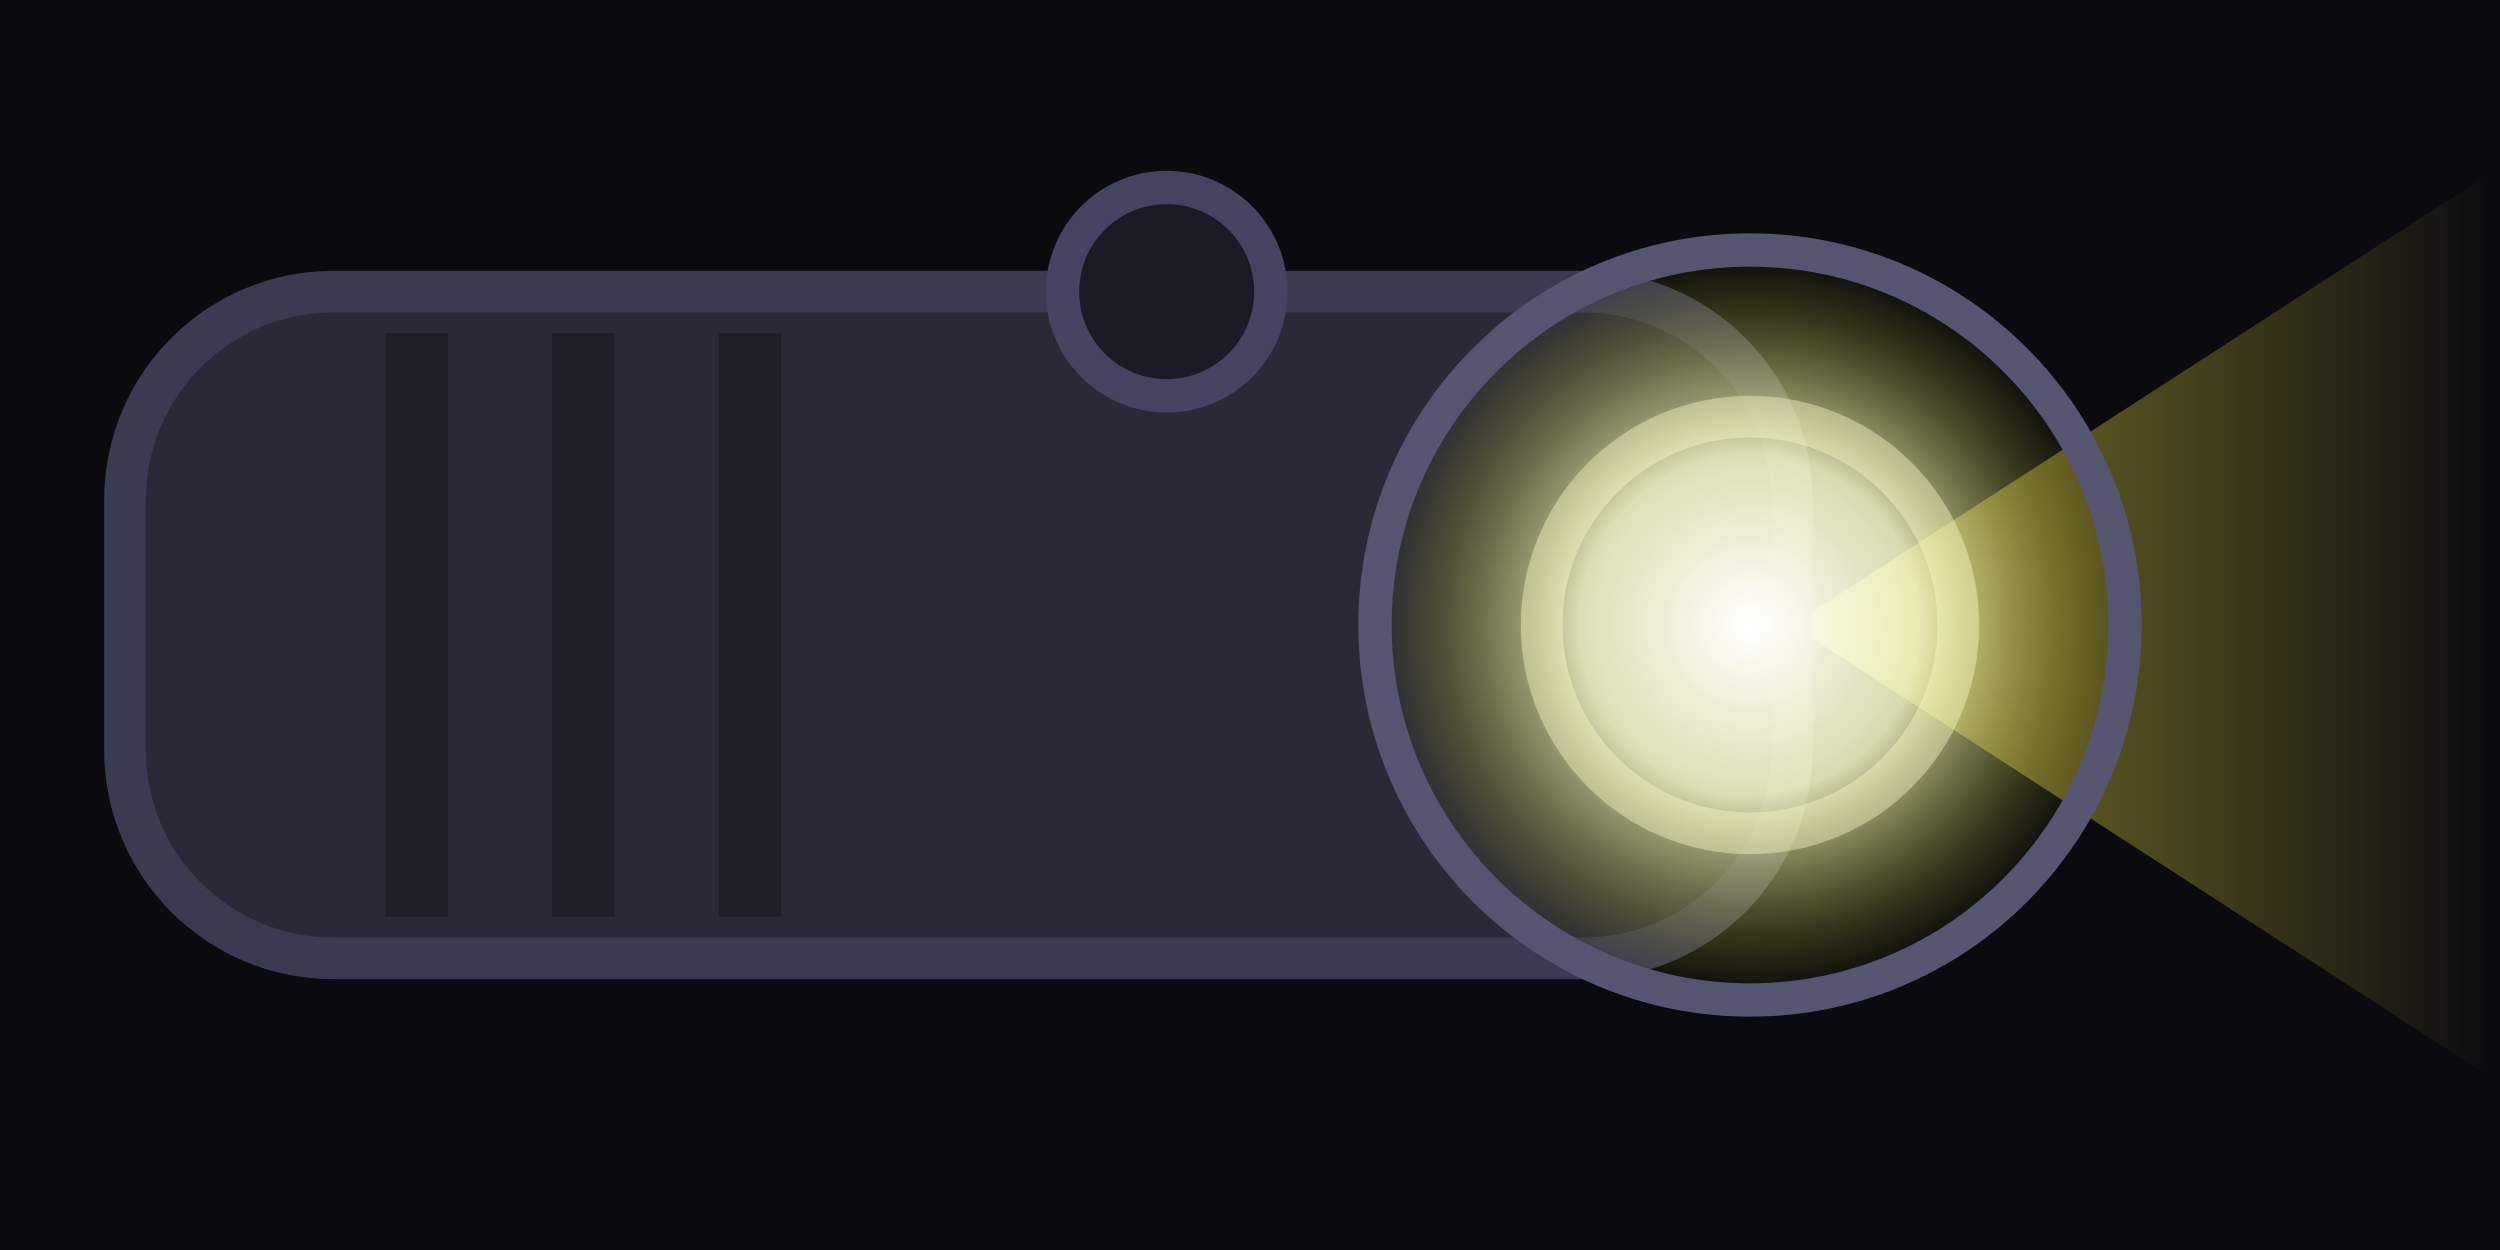
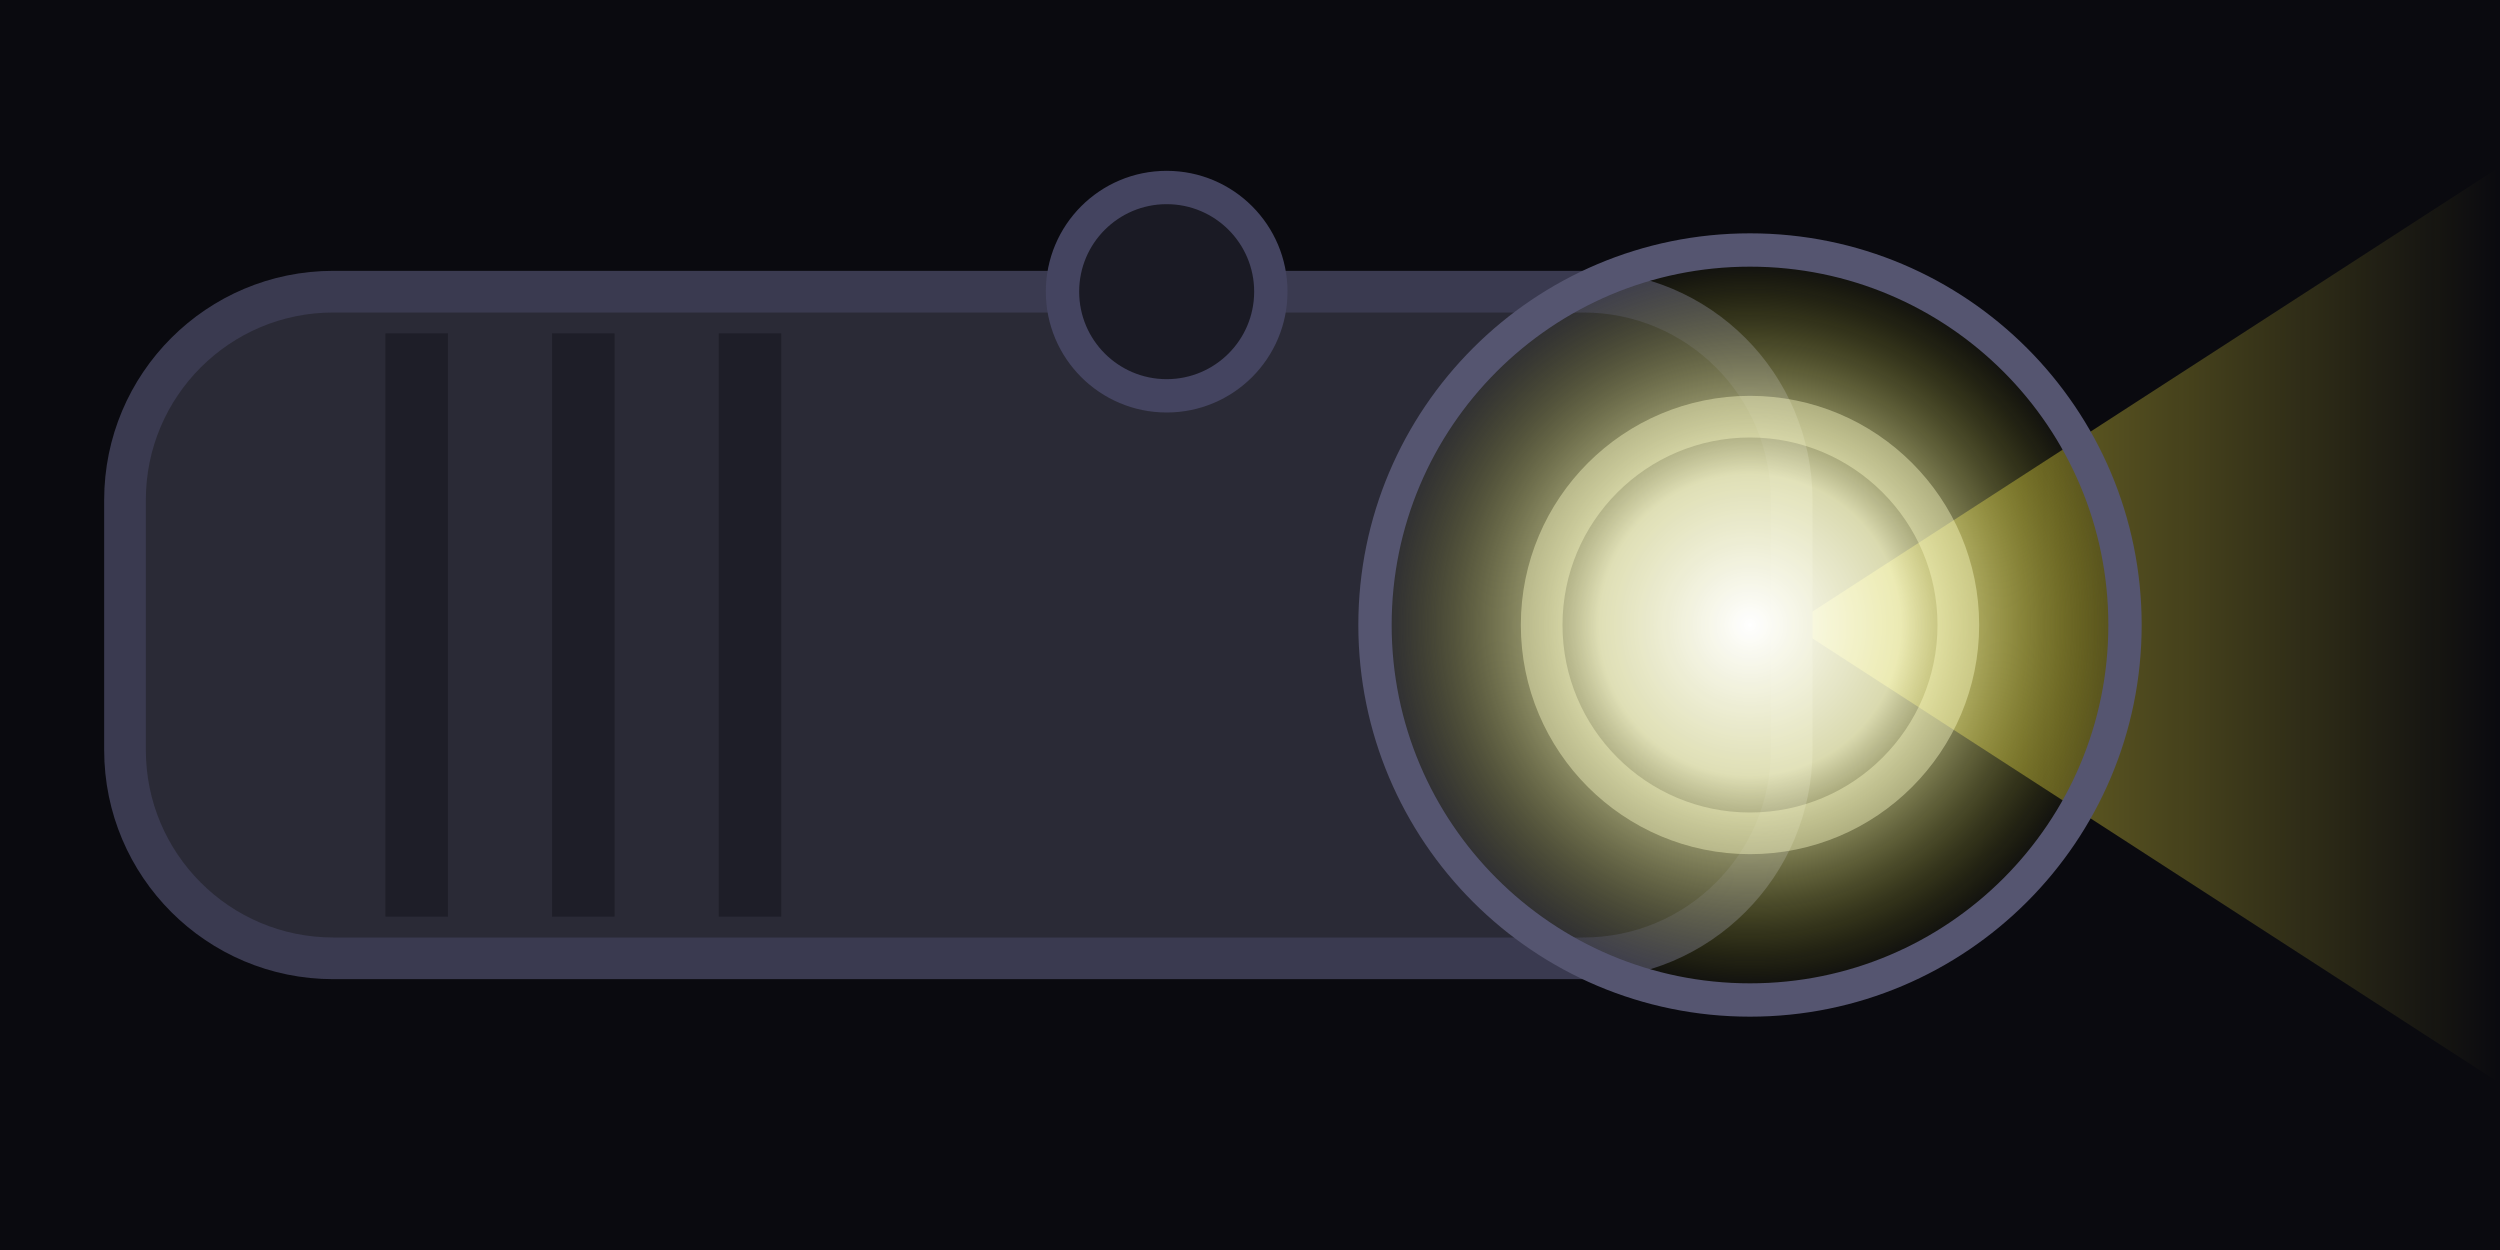
<svg xmlns="http://www.w3.org/2000/svg" viewBox="0 0 60 30" width="60" height="30">
  <defs>
    <radialGradient id="lens" cx="50%" cy="50%" r="50%">
      <stop offset="0%" stop-color="white" stop-opacity="1" />
-       <stop offset="45%" stop-color="#ffffcc" stop-opacity="0.85" />
+       <stop offset="40%" stop-color="#ffffcc" stop-opacity="0.85" />
      <stop offset="100%" stop-color="#888800" stop-opacity="0" />
    </radialGradient>
    <linearGradient id="cone" x1="0%" y1="50%" x2="100%" y2="50%">
      <stop offset="0%" stop-color="#ffee44" stop-opacity="0.55" />
      <stop offset="100%" stop-color="#ffee44" stop-opacity="0" />
    </linearGradient>
  </defs>
  <rect width="60" height="30" fill="#0a0a0f" />
  <polygon points="43,15 60,4 60,26" fill="url(#cone)" />
  <rect x="3" y="7" width="40" height="16" rx="5" fill="#2a2a36" stroke="#3a3a50" stroke-width="1" />
  <line x1="10" y1="8" x2="10" y2="22" stroke="#1e1e28" stroke-width="1.5" />
  <line x1="14" y1="8" x2="14" y2="22" stroke="#1e1e28" stroke-width="1.5" />
  <line x1="18" y1="8" x2="18" y2="22" stroke="#1e1e28" stroke-width="1.5" />
  <circle cx="28" cy="7" r="2.5" fill="#1a1a24" stroke="#444460" stroke-width="0.8" />
  <circle cx="42" cy="15" r="9" fill="url(#lens)" stroke="#555570" stroke-width="0.8" />
  <circle cx="42" cy="15" r="5" fill="none" stroke="rgba(255,255,200,0.4)" stroke-width="1" />
</svg>
